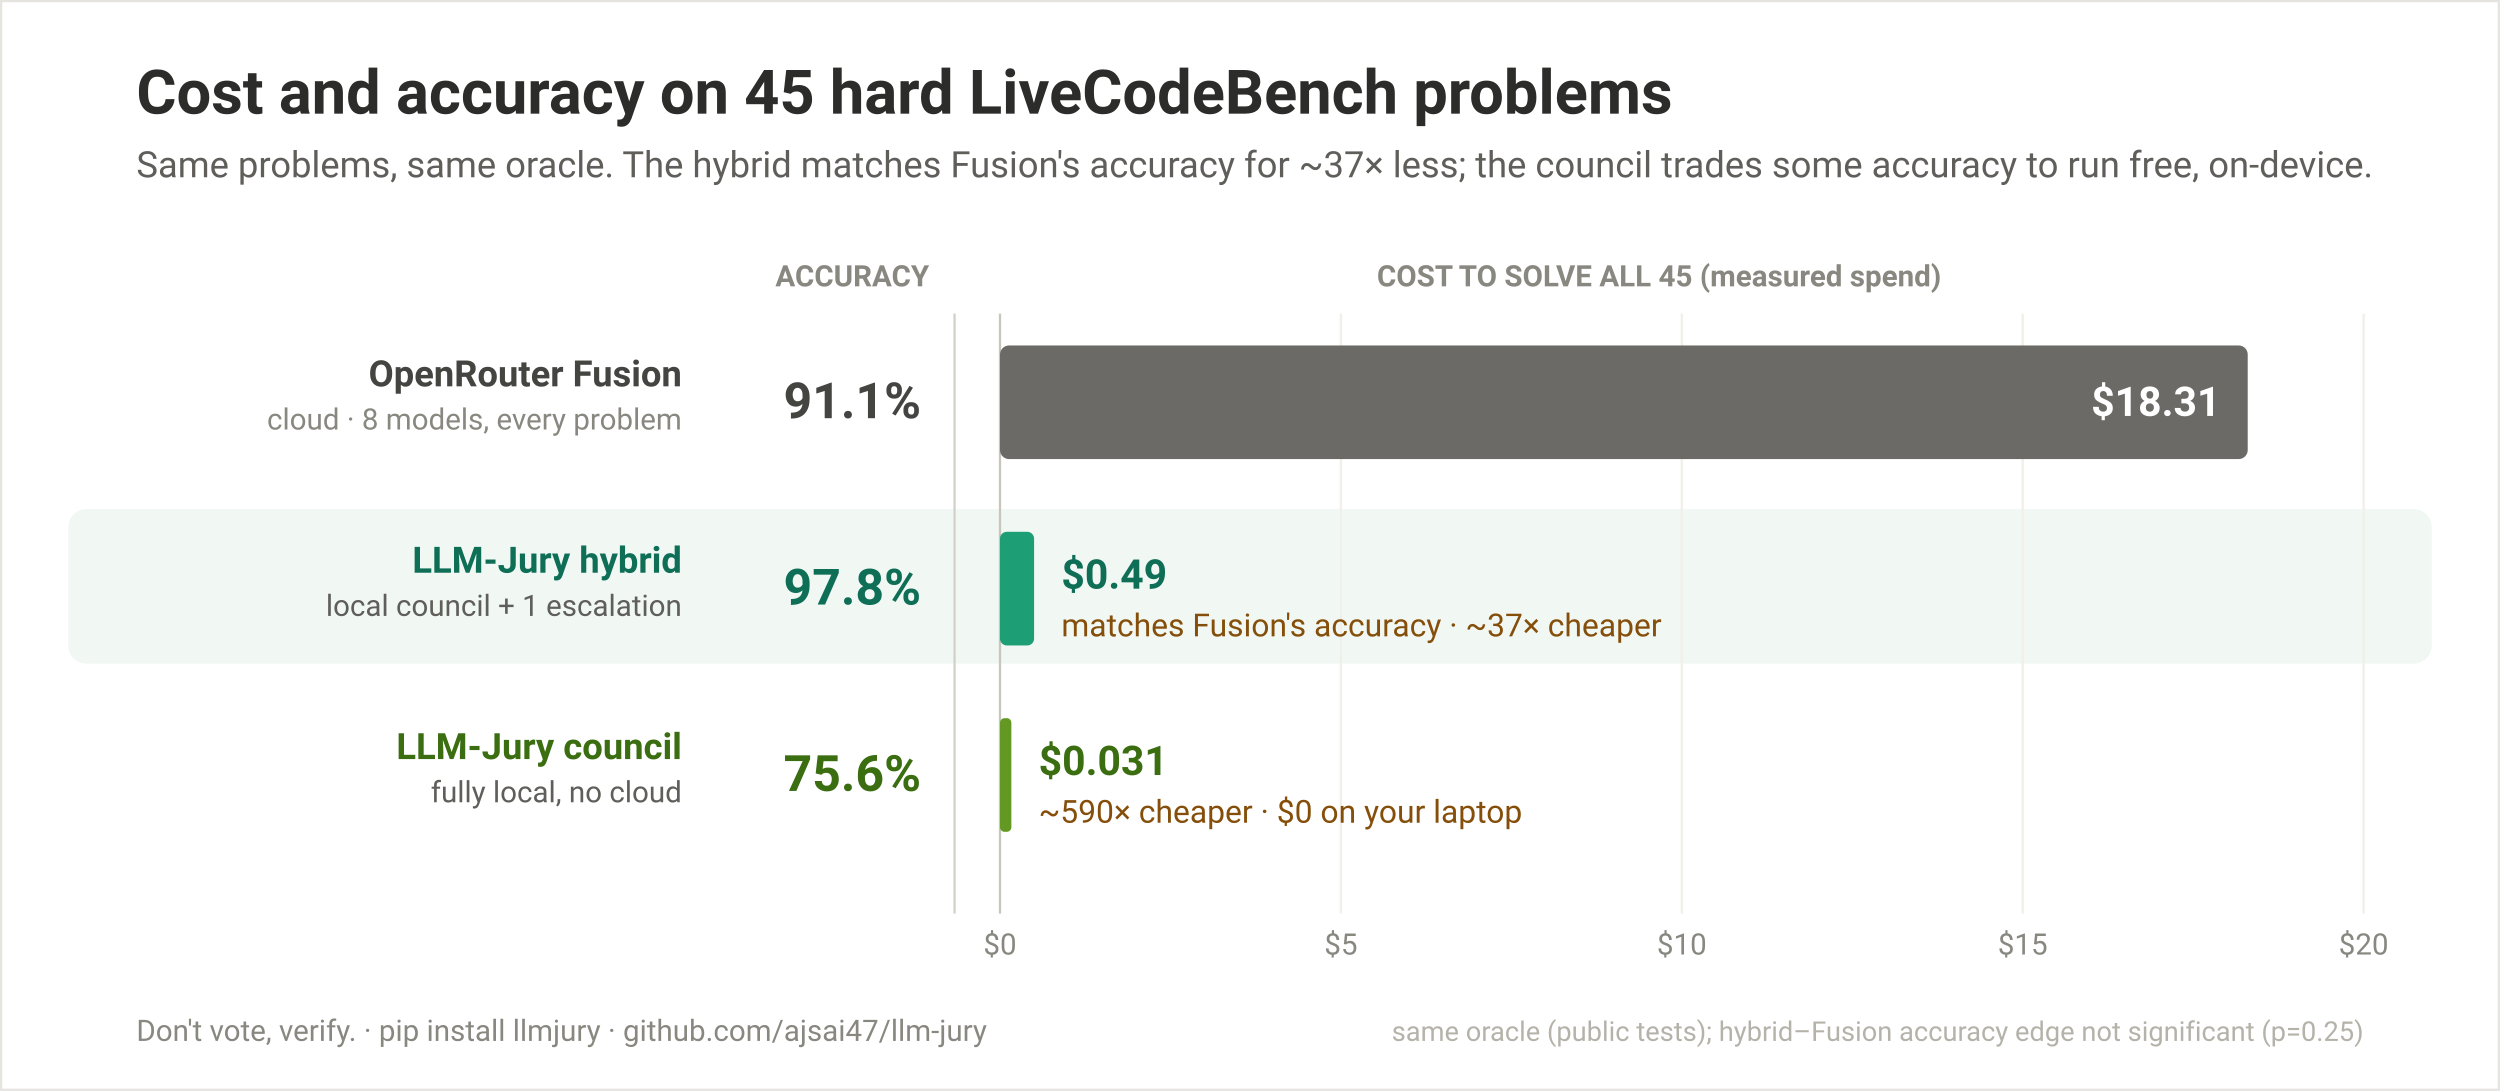
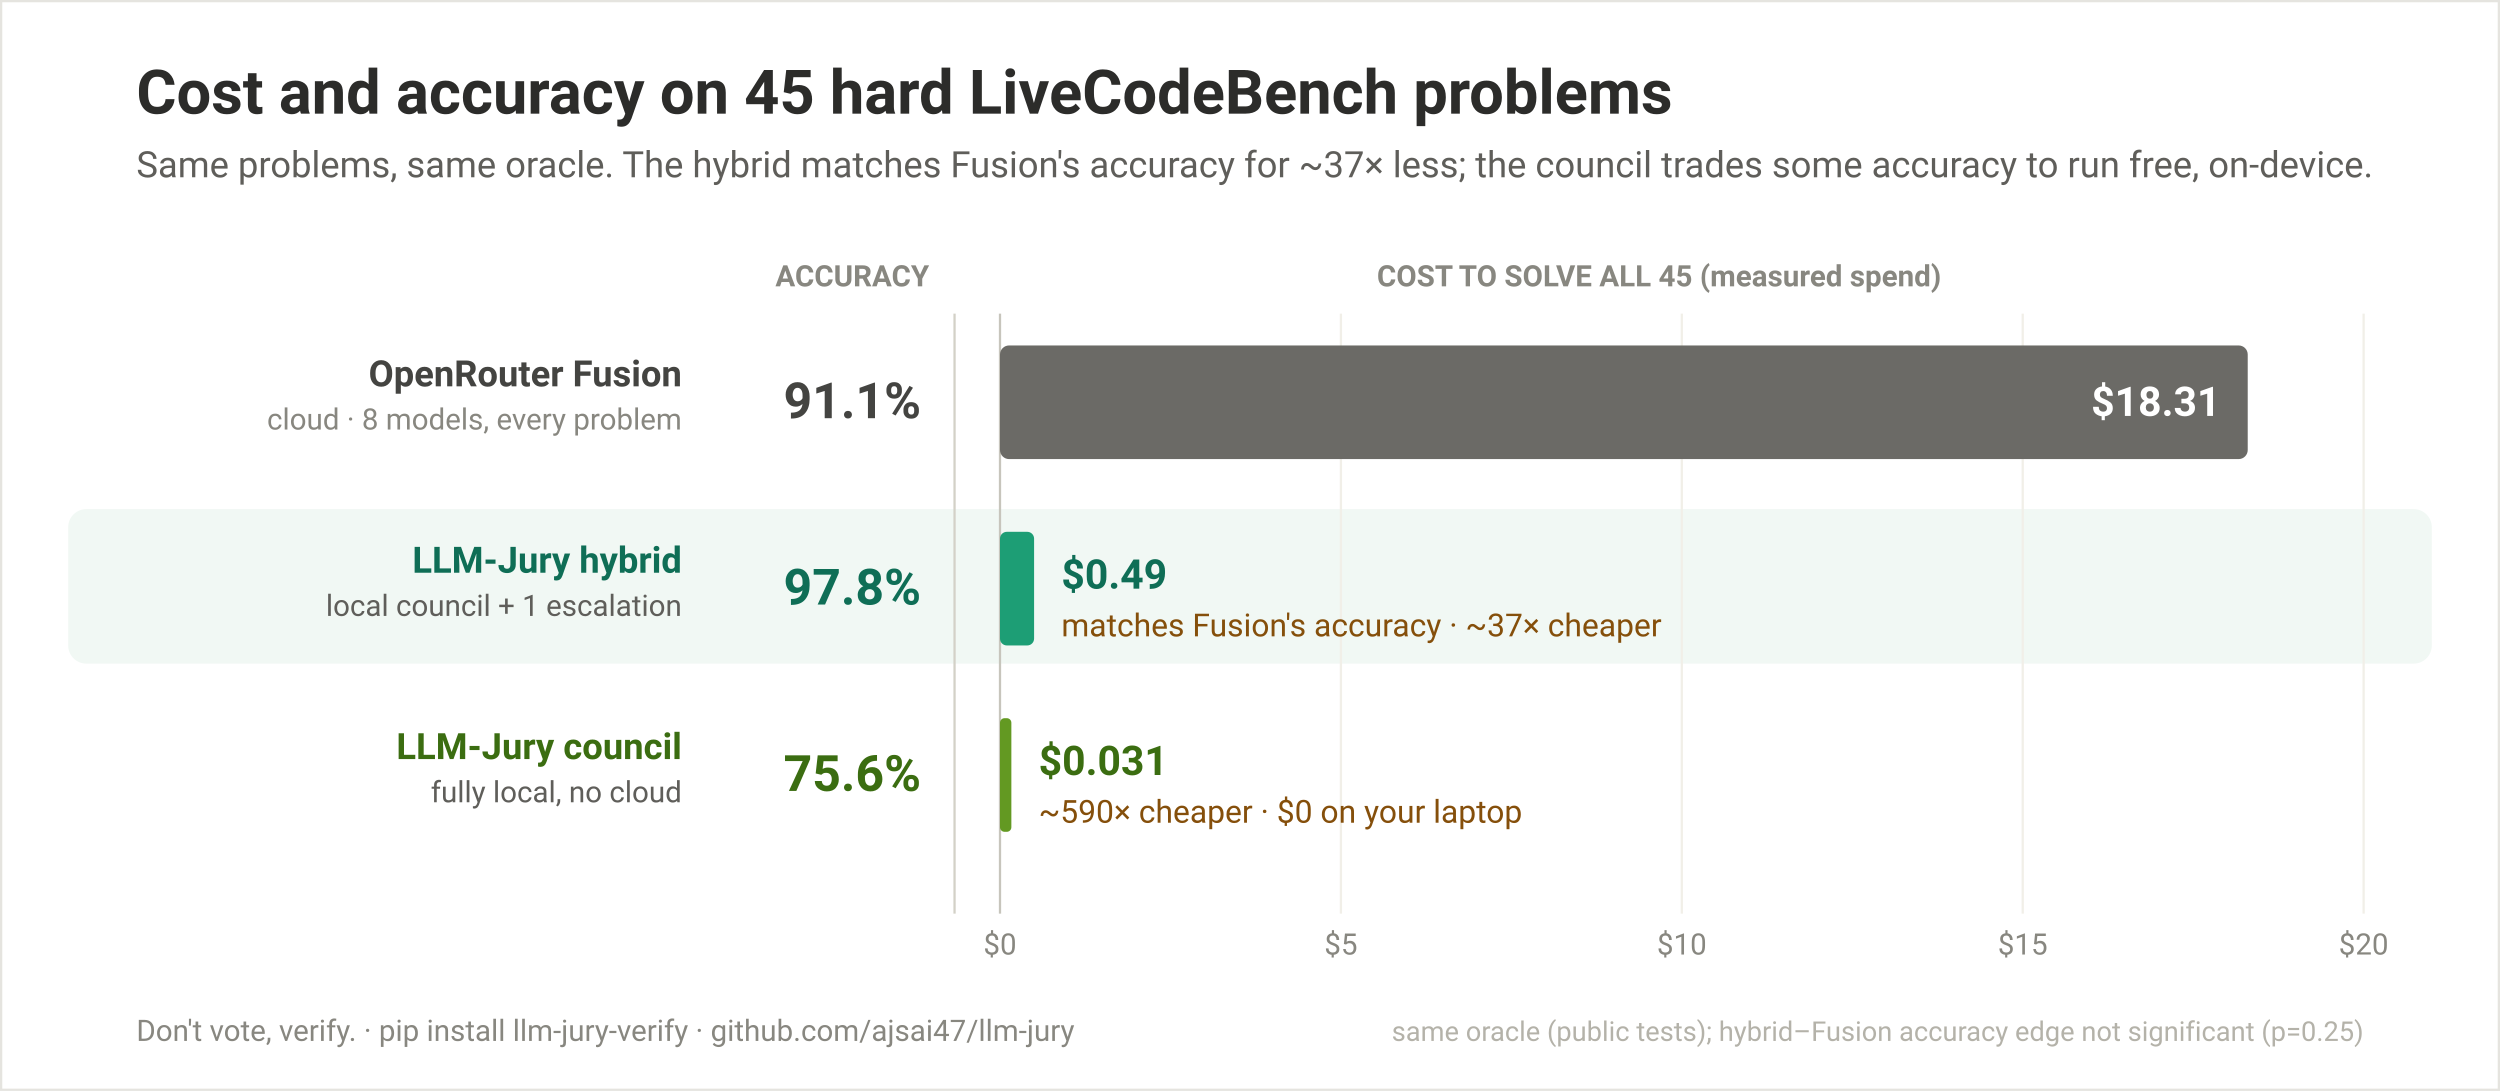
<svg xmlns="http://www.w3.org/2000/svg" viewBox="0 0 1100 480" font-family="system-ui, -apple-system, 'Segoe UI', Roboto, Helvetica, Arial, sans-serif">
  <rect x="0" y="0" width="1100" height="480" fill="#ffffff" />
  <rect x="0.5" y="0.5" width="1099" height="479" fill="none" stroke="#E5E4DF" stroke-width="1" />
  <rect x="30" y="224" width="1040" height="68" rx="8" fill="#F1F8F4" />
  <text x="60" y="50" font-size="27" font-weight="700" fill="#2C2C2A">Cost and accuracy on 45 hard LiveCodeBench problems</text>
  <text x="60" y="78" font-size="16" fill="#5F5E5A">Same problems, same oracle. The hybrid matches Fusion's accuracy for ~37× less; the council trades some accuracy to run free, on-device.</text>
  <text x="375" y="126" font-size="13" font-weight="700" fill="#888780" text-anchor="middle">ACCURACY</text>
  <text x="730" y="126" font-size="13" font-weight="700" fill="#888780" text-anchor="middle">COST TO SOLVE ALL 45  (measured spend)</text>
  <line x1="420" y1="138" x2="420" y2="402" stroke="#D3D1C7" stroke-width="1" />
  <line x1="440" y1="138" x2="440" y2="402" stroke="#C7C5BC" stroke-width="1" />
  <line x1="590" y1="138" x2="590" y2="402" stroke="#F1EFE8" stroke-width="1" />
  <line x1="740" y1="138" x2="740" y2="402" stroke="#F1EFE8" stroke-width="1" />
  <line x1="890" y1="138" x2="890" y2="402" stroke="#F1EFE8" stroke-width="1" />
  <line x1="1040" y1="138" x2="1040" y2="402" stroke="#F1EFE8" stroke-width="1" />
  <text x="440" y="420" font-size="13" fill="#888780" text-anchor="middle">$0</text>
  <text x="590" y="420" font-size="13" fill="#888780" text-anchor="middle">$5</text>
  <text x="740" y="420" font-size="13" fill="#888780" text-anchor="middle">$10</text>
  <text x="890" y="420" font-size="13" fill="#888780" text-anchor="middle">$15</text>
  <text x="1040" y="420" font-size="13" fill="#888780" text-anchor="middle">$20</text>
  <text x="300" y="170" font-size="16" font-weight="700" fill="#444441" text-anchor="end">OpenRouter Fusion</text>
  <text x="300" y="189" font-size="13" fill="#888780" text-anchor="end">cloud · 8 models, every problem</text>
  <text x="375" y="184" font-size="22" font-weight="700" fill="#444441" text-anchor="middle">91.1%</text>
  <rect x="440" y="152" width="549" height="50" rx="4" fill="#6b6a66" />
  <text x="977" y="183" font-size="18" font-weight="700" fill="#ffffff" text-anchor="end">$18.31</text>
  <text x="300" y="252" font-size="16" font-weight="700" fill="#0F6E56" text-anchor="end">LLM-Jury hybrid</text>
  <text x="300" y="271" font-size="13" fill="#5F5E5A" text-anchor="end">local council + 1 escalation</text>
  <text x="375" y="266" font-size="22" font-weight="700" fill="#0F6E56" text-anchor="middle">97.8%</text>
  <rect x="440" y="234" width="15" height="50" rx="3" fill="#1D9E75" />
  <text x="467" y="259" font-size="18" font-weight="700" fill="#0F6E56">$0.49</text>
  <text x="467" y="280" font-size="14" fill="#854F0B">matches Fusion's accuracy  ·  ~37× cheaper</text>
  <text x="300" y="334" font-size="16" font-weight="700" fill="#3B6D11" text-anchor="end">LLM-Jury council</text>
  <text x="300" y="353" font-size="13" fill="#5F5E5A" text-anchor="end">fully local, no cloud</text>
  <text x="375" y="348" font-size="22" font-weight="700" fill="#3B6D11" text-anchor="middle">75.6%</text>
  <rect x="440" y="316" width="5" height="50" rx="2" fill="#639922" />
  <text x="457" y="341" font-size="18" font-weight="700" fill="#3B6D11">$0.031</text>
  <text x="457" y="362" font-size="14" fill="#854F0B">~590× cheaper  ·  $0 on your laptop</text>
-   <text x="60" y="458" font-size="13" fill="#888780">Don't vote, verify.  ·  pip install llmjury  ·  github.com/ajsai47/llm-jury</text>
+   <text x="60" y="458" font-size="13" fill="#888780">Don't vote, verify.  ·  pip install llm-jury-verify  ·  github.com/ajsai47/llm-jury</text>
  <text x="1040" y="458" font-size="12" fill="#B4B2A9" text-anchor="end">same oracle (public tests); hybrid–Fusion accuracy edge not significant (p=0.25)</text>
</svg>
